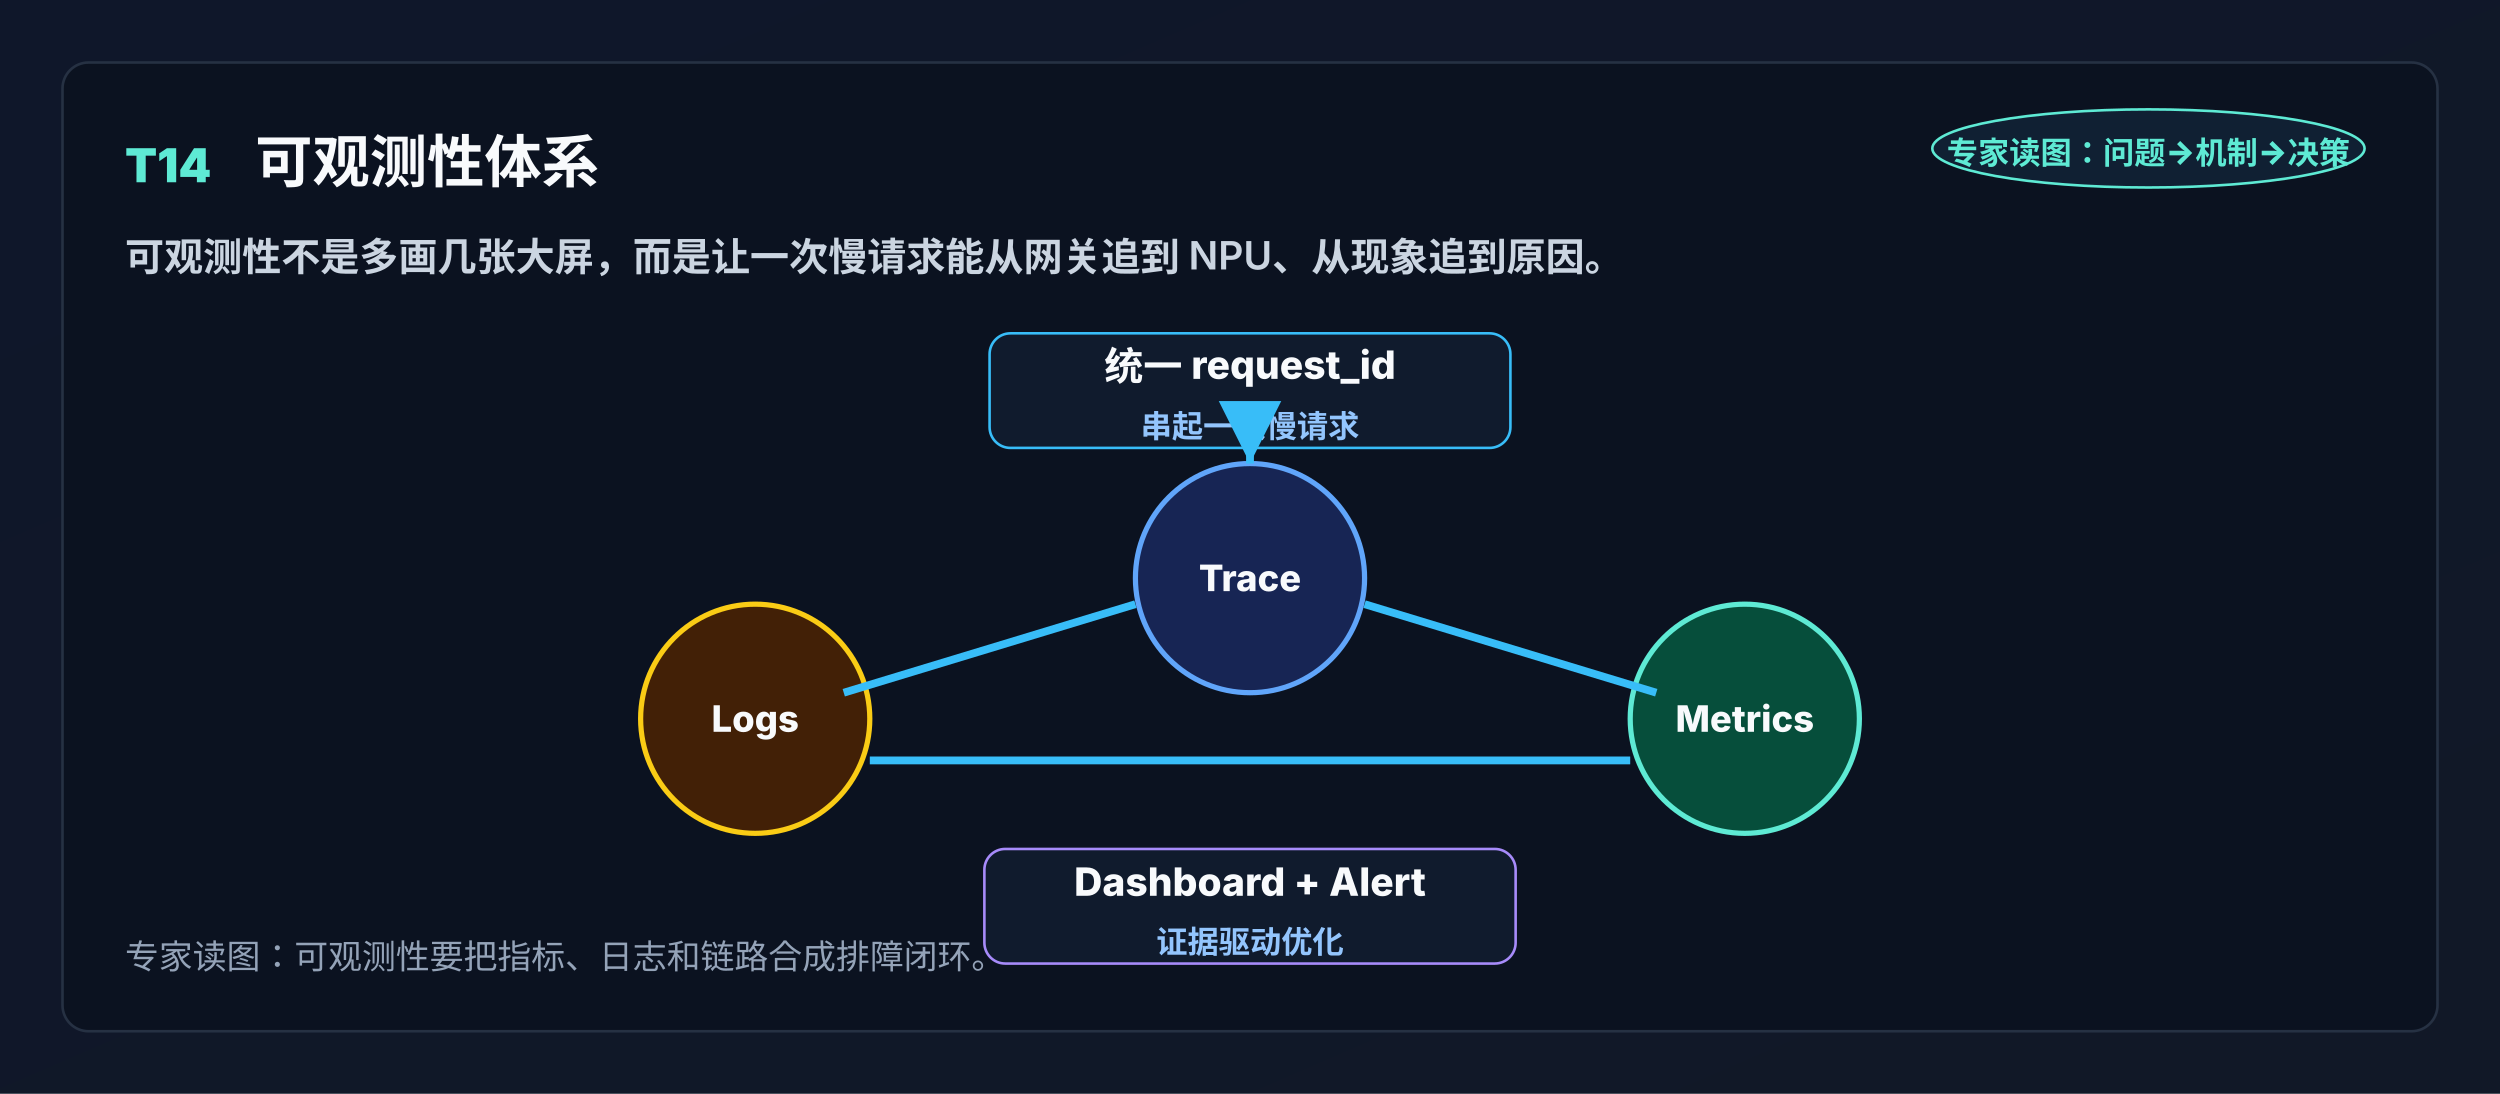
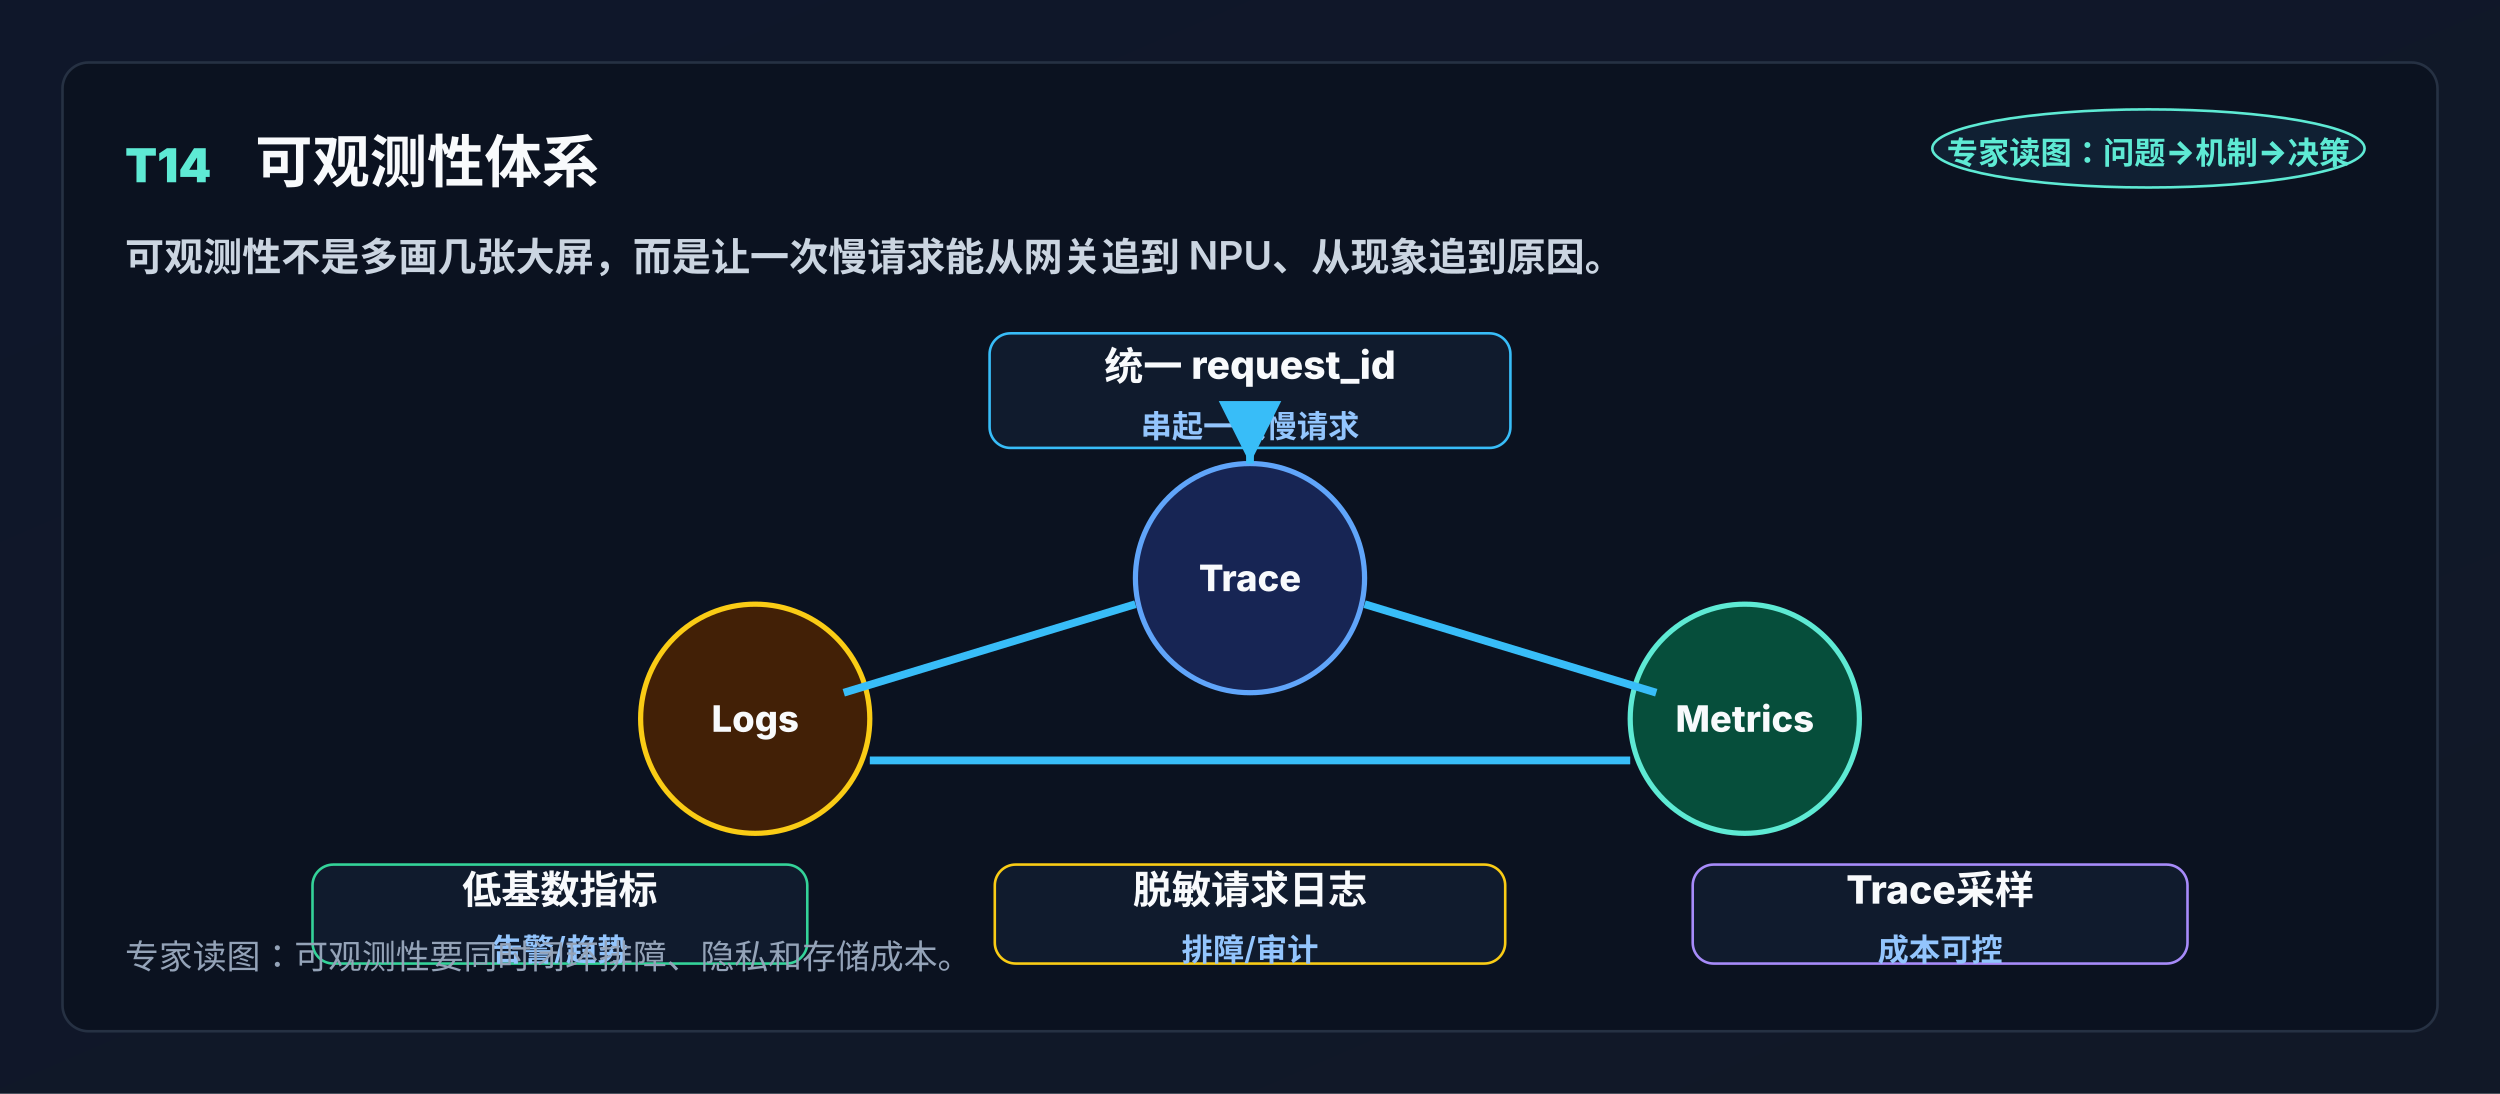
<svg xmlns="http://www.w3.org/2000/svg" width="960" height="420" viewBox="0 0 960 420" role="img" aria-labelledby="title desc">
  <defs>
    <marker id="arrow" markerWidth="12" markerHeight="12" refX="10" refY="6" orient="auto">
      <path d="M2,2 L10,6 L2,10 Z" fill="#38bdf8" />
    </marker>
    <linearGradient id="bg" x1="0" y1="0" x2="1" y2="1">
      <stop offset="0" stop-color="#0f172a" />
      <stop offset="1" stop-color="#111827" />
    </linearGradient>
  </defs>
  <rect width="960" height="420" fill="url(#bg)" />
  <rect x="24" y="24" width="912" height="372" rx="10" fill="#0b1220" stroke="#263143" />
  <text x="48" y="70" text-anchor="start" fill="#5eead4" font-size="18" font-weight="900" font-family="Inter, Microsoft YaHei, Segoe UI, sans-serif">T14</text>
  <text x="98" y="70" text-anchor="start" fill="#f8fafc" font-size="22" font-weight="900" font-family="Inter, Microsoft YaHei, Segoe UI, sans-serif">可观测性体系</text>
  <text x="48" y="104" text-anchor="start" fill="#cbd5e1" font-size="15" font-weight="600" font-family="Inter, Microsoft YaHei, Segoe UI, sans-serif">可观测性不是多画几张大屏，而是让一次慢请求能从网关追到 NPU、从现象追到原因。</text>
  <rect x="742" y="42" width="166" height="30" rx="999" fill="#102033" stroke="#5eead4" opacity="1" />
  <text x="825" y="63" text-anchor="middle" fill="#5eead4" font-size="12" font-weight="900" font-family="Inter, Microsoft YaHei, Segoe UI, sans-serif">专家读图：问题→机制→决策</text>
  <circle cx="480" cy="222" r="44" fill="#172554" stroke="#60a5fa" stroke-width="2" />
  <text x="480" y="227" text-anchor="middle" fill="#f8fafc" font-size="14" font-weight="800" font-family="Inter, Microsoft YaHei, Segoe UI, sans-serif">Trace</text>
  <circle cx="290" cy="276" r="44" fill="#422006" stroke="#facc15" stroke-width="2" />
  <text x="290" y="281" text-anchor="middle" fill="#f8fafc" font-size="14" font-weight="800" font-family="Inter, Microsoft YaHei, Segoe UI, sans-serif">Logs</text>
  <circle cx="670" cy="276" r="44" fill="#064e3b" stroke="#5eead4" stroke-width="2" />
  <text x="670" y="281" text-anchor="middle" fill="#f8fafc" font-size="14" font-weight="800" font-family="Inter, Microsoft YaHei, Segoe UI, sans-serif">Metrics</text>
  <path d="M 324 266 L 436 232" stroke="#38bdf8" stroke-width="3" fill="none" />
  <path d="M 524 232 L 636 266" stroke="#38bdf8" stroke-width="3" fill="none" />
  <path d="M 334 292 L 626 292" stroke="#38bdf8" stroke-width="3" fill="none" />
  <rect x="380" y="128" width="200" height="44" rx="8" fill="#101b2d" stroke="#38bdf8" opacity="1" />
  <text x="480" y="146" text-anchor="middle" fill="#f8fafc" font-size="15" font-weight="800" font-family="Inter, Microsoft YaHei, Segoe UI, sans-serif">统一 request_id</text>
  <text x="480" y="168" text-anchor="middle" fill="#93c5fd" font-size="12" font-weight="600" font-family="Inter, Microsoft YaHei, Segoe UI, sans-serif">串起一次慢请求</text>
  <path d="M 480 172 L 480 178" stroke="#38bdf8" stroke-width="3" marker-end="url(#arrow)" fill="none" />
-   <rect x="378" y="326" width="204" height="44" rx="8" fill="#101b2d" stroke="#a78bfa" opacity="1" />
-   <text x="480" y="344" text-anchor="middle" fill="#f8fafc" font-size="15" font-weight="800" font-family="Inter, Microsoft YaHei, Segoe UI, sans-serif">Dashboard + Alert</text>
-   <text x="480" y="366" text-anchor="middle" fill="#93c5fd" font-size="12" font-weight="600" font-family="Inter, Microsoft YaHei, Segoe UI, sans-serif">证据驱动优化</text>
-   <text x="48" y="372" text-anchor="start" fill="#94a3b8" font-size="13" font-weight="500" font-family="Inter, Microsoft YaHei, Segoe UI, sans-serif">专家读图：可观测性要把指标、日志和链路合成排障闭环。</text>
+   <rect x="120" y="332" width="190" height="38" rx="8" fill="#101b2d" stroke="#34d399" opacity="1" />
+   <text x="215" y="347" text-anchor="middle" fill="#f8fafc" font-size="15" font-weight="800" font-family="Inter, Microsoft YaHei, Segoe UI, sans-serif">低基数指标</text>
+   <text x="215" y="369" text-anchor="middle" fill="#93c5fd" font-size="12" font-weight="600" font-family="Inter, Microsoft YaHei, Segoe UI, sans-serif">告警/趋势</text>
+   <rect x="382" y="332" width="196" height="38" rx="8" fill="#101b2d" stroke="#facc15" opacity="1" />
+   <text x="480" y="347" text-anchor="middle" fill="#f8fafc" font-size="15" font-weight="800" font-family="Inter, Microsoft YaHei, Segoe UI, sans-serif">脱敏请求日志</text>
+   <text x="480" y="369" text-anchor="middle" fill="#93c5fd" font-size="12" font-weight="600" font-family="Inter, Microsoft YaHei, Segoe UI, sans-serif">排障/审计</text>
+   <rect x="650" y="332" width="190" height="38" rx="8" fill="#101b2d" stroke="#a78bfa" opacity="1" />
+   <text x="745" y="347" text-anchor="middle" fill="#f8fafc" font-size="15" font-weight="800" font-family="Inter, Microsoft YaHei, Segoe UI, sans-serif">Trace采样</text>
+   <text x="745" y="369" text-anchor="middle" fill="#93c5fd" font-size="12" font-weight="600" font-family="Inter, Microsoft YaHei, Segoe UI, sans-serif">成本可控</text>
+   <text x="48" y="372" text-anchor="start" fill="#94a3b8" font-size="13" font-weight="500" font-family="Inter, Microsoft YaHei, Segoe UI, sans-serif">专家读图：可观测性要同时闭环排障、隐私和存储成本。</text>
</svg>
